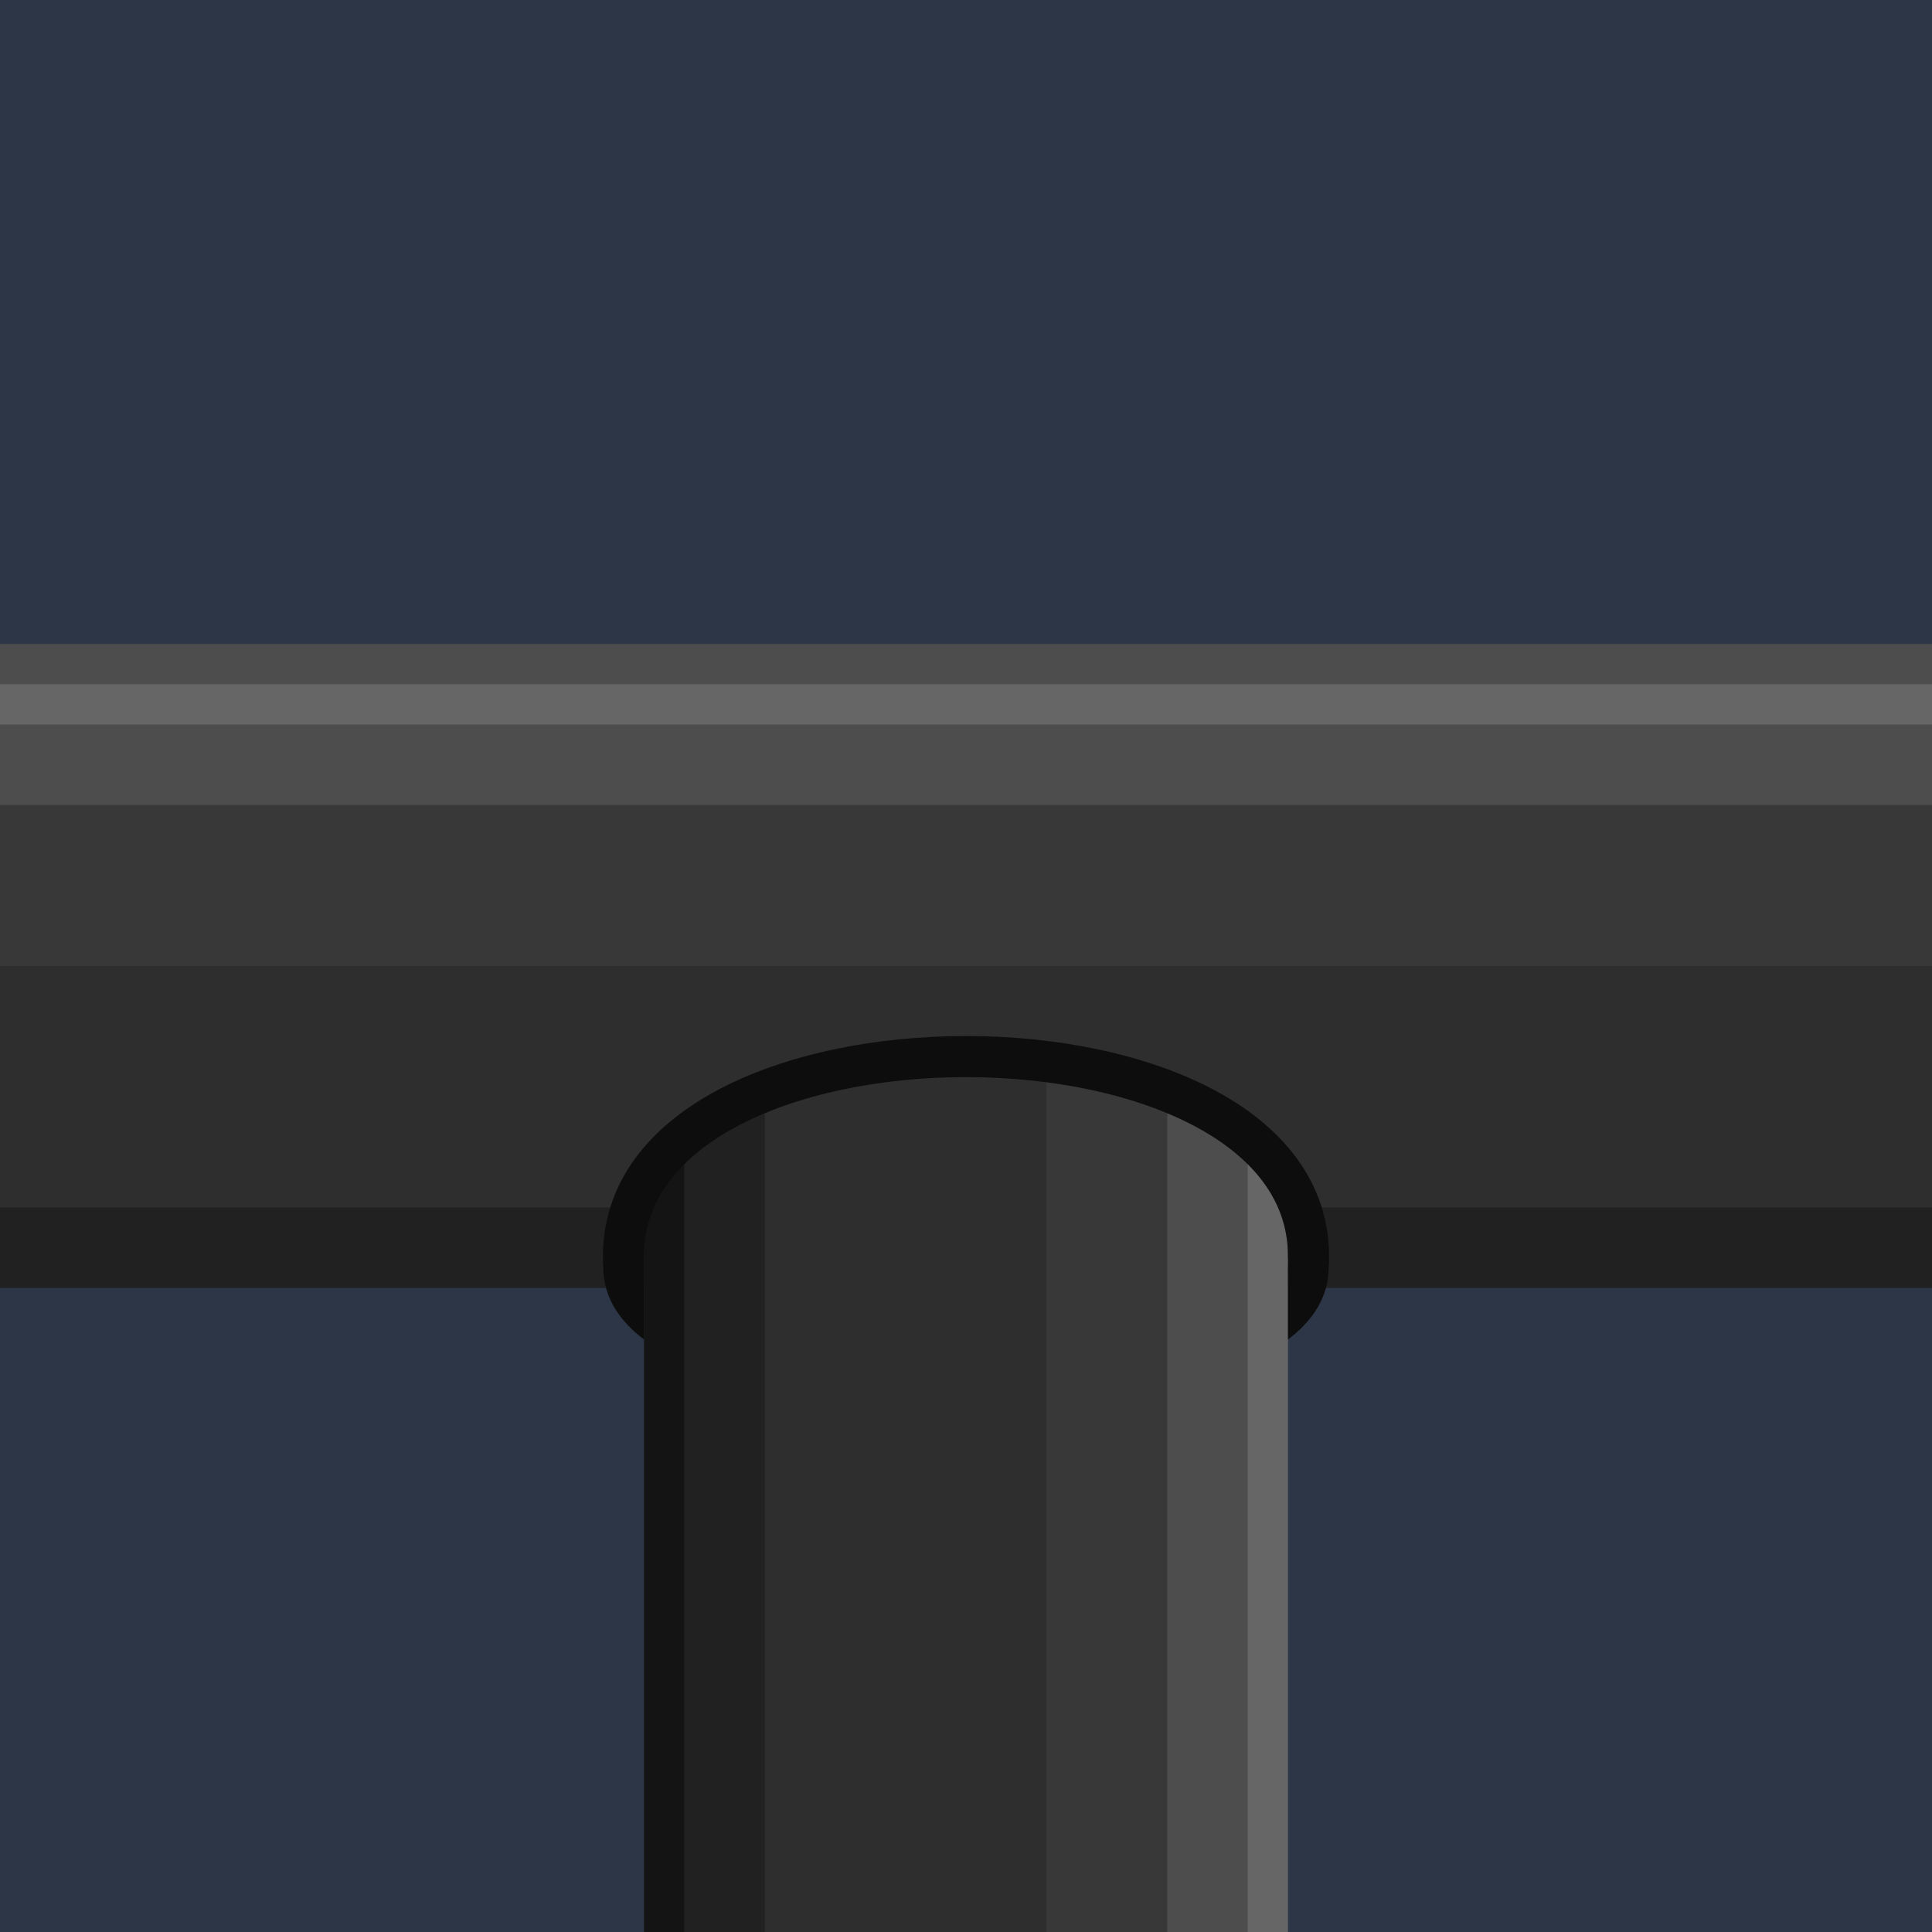
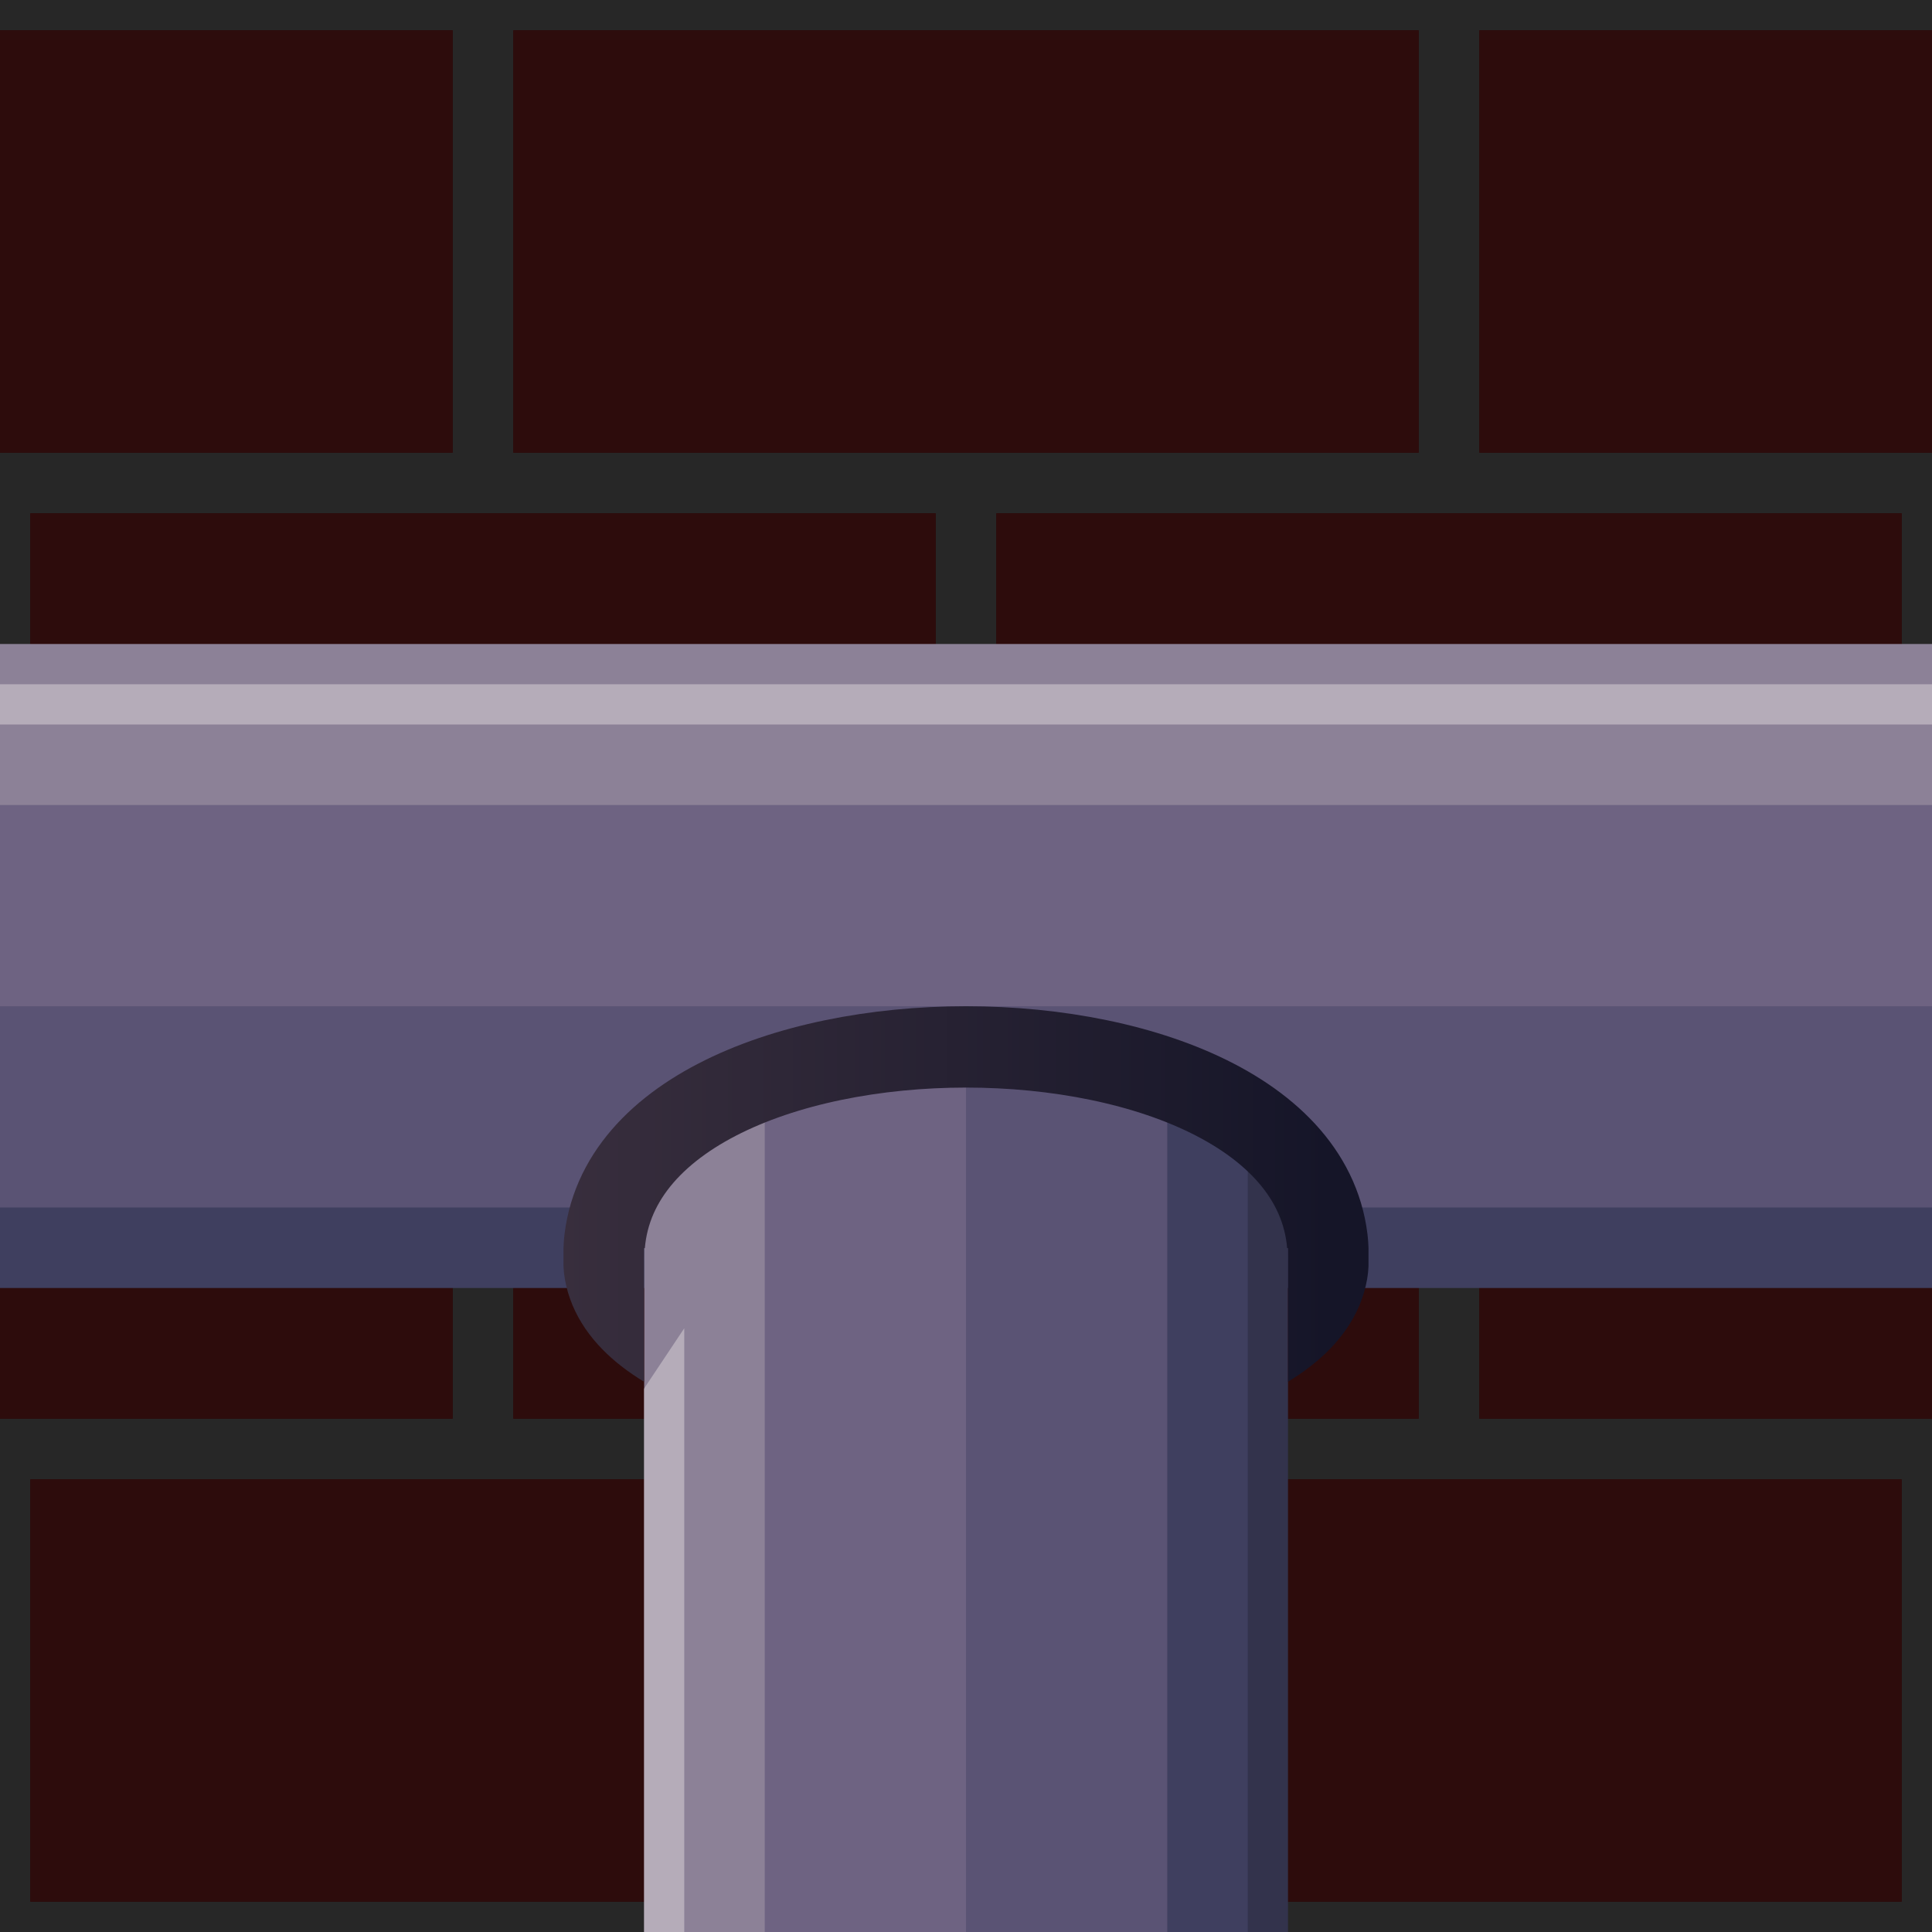
<svg xmlns="http://www.w3.org/2000/svg" version="1.1" viewBox="0 0 48 48">
  <defs>
-     <mask id="mask1" maskUnits="userSpaceOnUse">
-       <path d="m16-1v19a8 4.5 0 0 0 8 4 8 4.5 0 0 0 8-4v-19z" fill="#fff" />
-     </mask>
+     <linearGradient id="linearGradient1" x1="10.03" x2="23.66" y1="18.14" y2="18.14" gradientTransform="scale(1.396 .7165)" gradientUnits="userSpaceOnUse">
+       <stop stop-color="#382e3d" offset="0" />
+       <stop stop-color="#151528" offset="1" />
+     </linearGradient>
    <mask id="mask2" maskUnits="userSpaceOnUse">
      <path d="m14 13h2v3.75h16v-3.75h2v10h-20z" fill="#fff" />
    </mask>
+     <mask id="mask29" maskUnits="userSpaceOnUse">
+       <path d="m16-1.001v19a8 4.5 0 0 0 8 4 8 4.5 0 0 0 8-4v-19z" fill="#fff" />
+     </mask>
  </defs>
-   <rect transform="scale(-1)" x="-49" y="-49" width="50" height="50" fill="#2d3646" />
-   <g transform="rotate(180,24,24)">
-     <rect x="-1" y="16" width="50" height="3" fill="#212121" />
-     <rect x="-1" y="18" width="50" height="7" fill="#2e2e2e" />
-     <rect x="-1" y="24" width="50" height="5" fill="#383838" />
-     <rect x="-1" y="28" width="50" height="4" fill="#4d4d4d" />
-     <rect x="-1" y="30" width="50" height="1" fill="#666" />
+   <rect x="-1" y="-1" width="50" height="50" fill="#272727" />
+   <g fill="#2d0c0c">
+     <rect x="24.75" y="36.75" width="22.5" height="10.5" />
+     <rect x=".75" y="36.75" width="22.5" height="10.5" />
+     <rect x="36.75" y="24.75" width="22.5" height="10.5" />
+     <rect x="12.75" y="24.75" width="22.5" height="10.5" />
+     <rect x="-11.25" y="24.75" width="22.5" height="10.5" />
+     <rect x="24.75" y="12.75" width="22.5" height="10.5" />
+     <rect x=".75" y="12.75" width="22.5" height="10.5" />
+     <rect x="36.75" y=".75" width="22.5" height="10.5" />
+     <rect x="12.75" y=".75" width="22.5" height="10.5" />
+     <rect x="-11.25" y=".75" width="22.5" height="10.5" />
  </g>
-   <g transform="rotate(180,24,24)" mask="url(#mask1)">
-     <g>
-       <rect x="30" y="-1" width="3" height="23" fill="#141414" />
-       <rect x="28" y="-1" width="3" height="23" fill="#212121" />
-       <rect x="21" y="-1" width="8" height="23" fill="#2e2e2e" />
-     </g>
-     <rect x="18" y="-1" width="4" height="23" fill="#383838" />
-     <rect x="16.1" y="-1" width="2.9" height="23" fill="#4d4d4d" />
-     <rect x="15" y="-1" width="2" height="23" fill="#666" />
+   <rect x="-1" y="29" width="50" height="3" fill="#3f3f5f" />
+   <rect x="-1" y="24" width="50" height="6" fill="#5a5374" />
+   <rect x="-1" y="19" width="50" height="6" fill="#6e6382" />
+   <rect x="-1" y="16" width="50" height="4" fill="#8c8197" />
+   <rect x="-1" y="17" width="50" height="1" fill="#b5acb9" />
+   <g transform="matrix(1 0 0 -1 0 48)" mask="url(#mask29)">
+     <rect x="30" y="-1" width="3" height="23" fill="#33334c" />
+     <rect x="28" y="-1" width="3" height="23" fill="#3f3f5f" />
+     <rect x="23" y="-1" width="6" height="23" fill="#5a5374" />
+     <rect x="18" y="-1" width="6" height="23" fill="#6e6382" />
+     <rect x="16" y="-1" width="3" height="23" fill="#8c8197" />
+     <path d="m15-1.001h2v16l-2-3z" fill="#b5acb9" />
  </g>
-   <path transform="rotate(180,24,24)" d="m32.5 16.5c0.5 7-17.5 7-17 0 0-4 17-4 17 0" fill="none" mask="url(#mask2)" stroke="#0d0d0d" stroke-linecap="round" stroke-width="1.021" />
+   <path transform="matrix(1,0,0,-1,0,47.76)" d="m33 16.5c0 7-18 7-18 0 0-5 18-5 18 0" fill="none" mask="url(#mask2)" stroke="url(#linearGradient1)" stroke-linecap="round" stroke-width="2.021" />
</svg>
